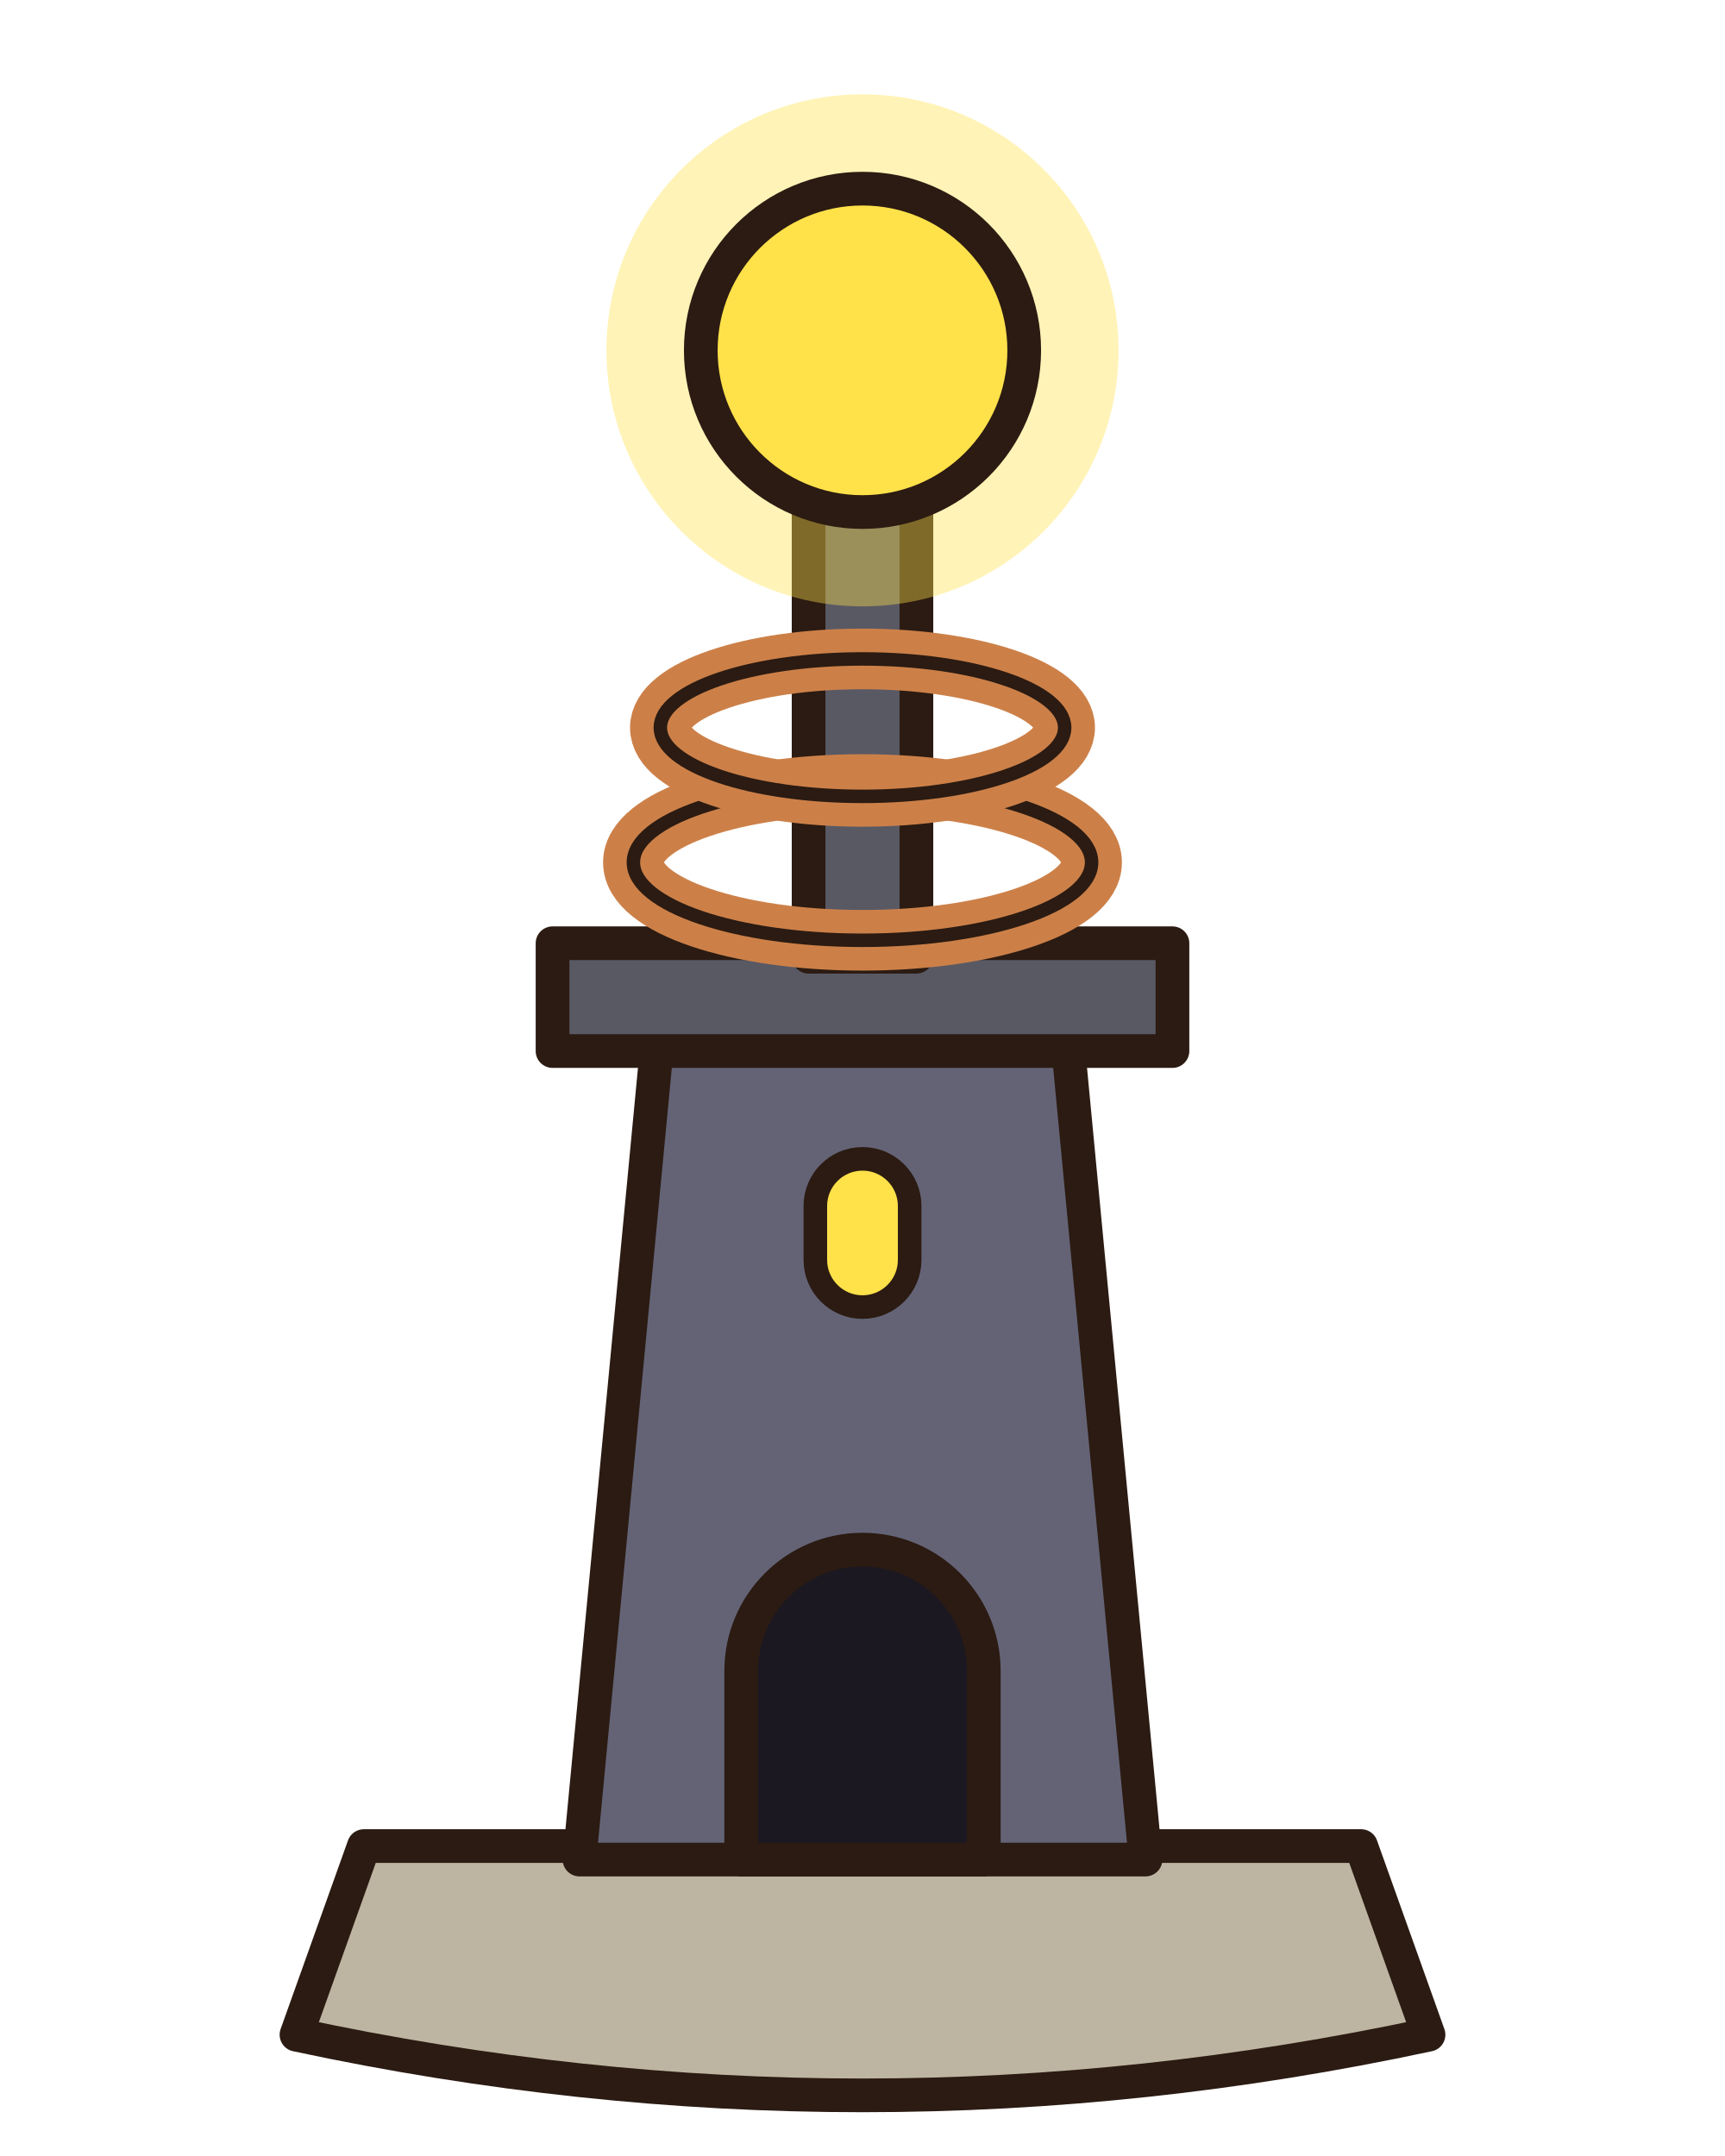
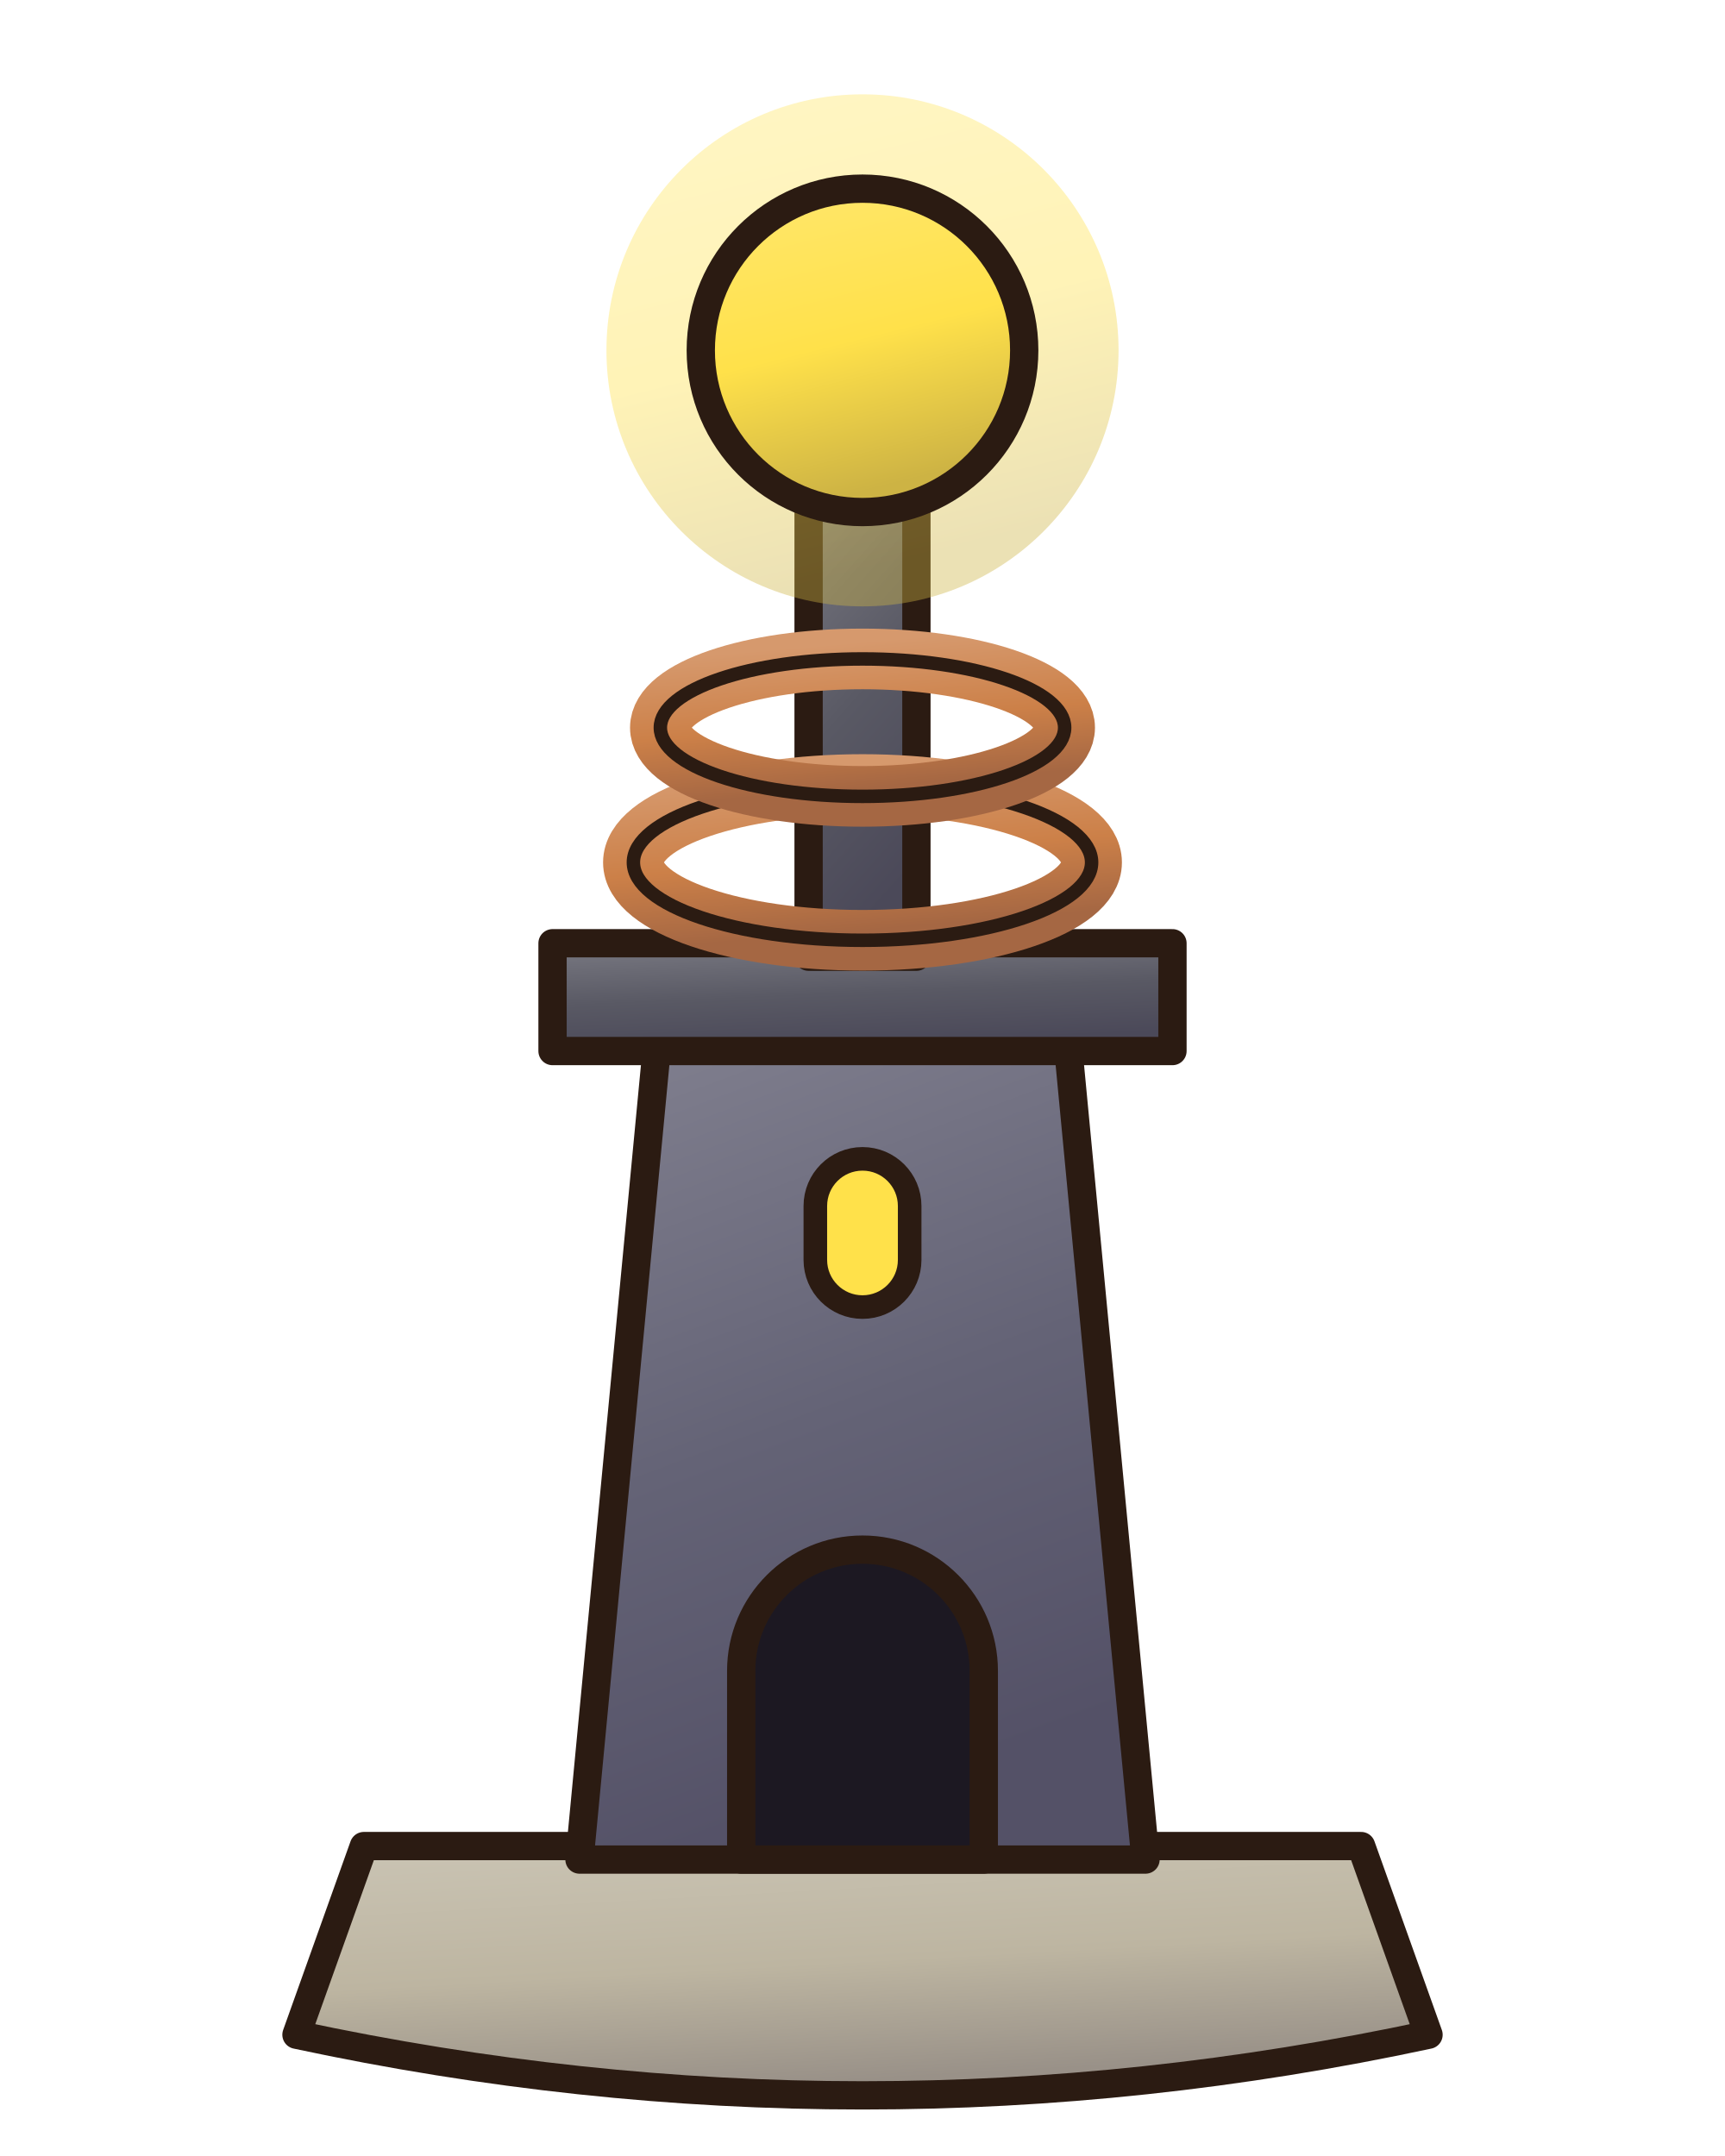
<svg xmlns="http://www.w3.org/2000/svg" viewBox="0 0 256 320" width="256" height="320">
  <defs>
    <linearGradient id="stone" x1="0" y1="0" x2="1" y2="0">
      <stop offset="0.00" stop-color="#d6cebd" />
      <stop offset="0.50" stop-color="#ada591" />
      <stop offset="1.00" stop-color="#80776a" />
    </linearGradient>
    <linearGradient id="stoneB" x1="0" y1="0" x2="1" y2="0">
      <stop offset="0.00" stop-color="#d4dcee" />
      <stop offset="0.50" stop-color="#a3aecb" />
      <stop offset="1.00" stop-color="#6e7a9c" />
    </linearGradient>
    <linearGradient id="stoneD" x1="0" y1="0" x2="1" y2="0">
      <stop offset="0.00" stop-color="#8a8a9a" />
      <stop offset="0.50" stop-color="#5d5c6d" />
      <stop offset="1.00" stop-color="#3c3b49" />
    </linearGradient>
    <linearGradient id="wood" x1="0" y1="0" x2="0" y2="1">
      <stop offset="0.00" stop-color="#c48f52" />
      <stop offset="1.00" stop-color="#7d512b" />
    </linearGradient>
    <linearGradient id="roofG" x1="0" y1="0" x2="1" y2="1">
      <stop offset="0.00" stop-color="#86d25f" />
      <stop offset="1.00" stop-color="#2d7a34" />
    </linearGradient>
    <linearGradient id="roofR" x1="0" y1="0" x2="1" y2="1">
      <stop offset="0.00" stop-color="#ee6a58" />
      <stop offset="1.00" stop-color="#9c2a22" />
    </linearGradient>
    <linearGradient id="roofP" x1="0" y1="0" x2="1" y2="1">
      <stop offset="0.00" stop-color="#a67ae8" />
      <stop offset="1.00" stop-color="#4a2c98" />
    </linearGradient>
    <linearGradient id="steel" x1="0" y1="0" x2="1" y2="1">
      <stop offset="0.00" stop-color="#eef2f6" />
      <stop offset="0.50" stop-color="#b3bcc7" />
      <stop offset="1.00" stop-color="#7a8593" />
    </linearGradient>
    <linearGradient id="gold" x1="0" y1="0" x2="1" y2="1">
      <stop offset="0.00" stop-color="#ffe27a" />
      <stop offset="1.00" stop-color="#c8901a" />
    </linearGradient>
    <linearGradient id="blue" x1="0" y1="0" x2="1" y2="1">
      <stop offset="0.00" stop-color="#5b9be8" />
      <stop offset="1.00" stop-color="#1f4c9a" />
    </linearGradient>
    <linearGradient id="copper" x1="0" y1="0" x2="1" y2="1">
      <stop offset="0.00" stop-color="#f0b27a" />
      <stop offset="1.00" stop-color="#a35f2e" />
    </linearGradient>
    <linearGradient id="ice" x1="0" y1="0" x2="1" y2="1">
      <stop offset="0.00" stop-color="#f2fdff" />
      <stop offset="0.50" stop-color="#8fdcf5" />
      <stop offset="1.00" stop-color="#3d98cf" />
    </linearGradient>
    <linearGradient id="iron" x1="0" y1="0" x2="1" y2="1">
      <stop offset="0.00" stop-color="#7c7c88" />
      <stop offset="1.00" stop-color="#2f2f38" />
    </linearGradient>
    <linearGradient id="lava" x1="0" y1="0" x2="1" y2="1">
      <stop offset="0.00" stop-color="#ffd24a" />
      <stop offset="1.00" stop-color="#ff6a1a" />
    </linearGradient>
    <radialGradient id="goblin" cx="0.4" cy="0.35" r=".8">
      <stop offset="0.00" stop-color="#aee572" />
      <stop offset="1.00" stop-color="#4f9e32" />
    </radialGradient>
    <radialGradient id="orc" cx="0.4" cy="0.35" r=".8">
      <stop offset="0.00" stop-color="#6fae4a" />
      <stop offset="1.00" stop-color="#2f6a22" />
    </radialGradient>
    <radialGradient id="wolf" cx="0.4" cy="0.35" r=".8">
      <stop offset="0.00" stop-color="#b8bec9" />
      <stop offset="1.00" stop-color="#6c7380" />
    </radialGradient>
    <radialGradient id="ogre" cx="0.4" cy="0.35" r=".8">
      <stop offset="0.00" stop-color="#b27a4c" />
      <stop offset="1.00" stop-color="#6a4126" />
    </radialGradient>
    <radialGradient id="rock" cx="0.4" cy="0.35" r=".8">
      <stop offset="0.00" stop-color="#b9b9c2" />
      <stop offset="1.00" stop-color="#6a6a78" />
    </radialGradient>
    <radialGradient id="wisp" cx="0.4" cy="0.35" r=".8">
      <stop offset="0.00" stop-color="#ffffff" />
      <stop offset="0.50" stop-color="#9ae9ff" />
      <stop offset="1.00" stop-color="#2fa6e0" />
    </radialGradient>
    <radialGradient id="drake" cx="0.4" cy="0.35" r=".8">
      <stop offset="0.00" stop-color="#e8604e" />
      <stop offset="1.00" stop-color="#8c1c1c" />
    </radialGradient>
    <radialGradient id="bat" cx="0.4" cy="0.35" r=".8">
      <stop offset="0.00" stop-color="#8f5cc0" />
      <stop offset="1.00" stop-color="#4a2a68" />
    </radialGradient>
    <radialGradient id="ghost" cx="0.4" cy="0.35" r=".8">
      <stop offset="0.00" stop-color="#eaffff" />
      <stop offset="0.50" stop-color="#9bded6" />
      <stop offset="1.00" stop-color="#4fa8a0" />
    </radialGradient>
    <radialGradient id="orb" cx="0.4" cy="0.35" r=".8">
      <stop offset="0.00" stop-color="#ffffff" />
      <stop offset="0.50" stop-color="#d9a8ff" />
      <stop offset="1.00" stop-color="#8a4fe0" />
    </radialGradient>
    <radialGradient id="glowY" cx="0.4" cy="0.35" r=".8">
      <stop offset="0.00" stop-color="#fffbd0" />
      <stop offset="0.50" stop-color="#ffe14a" />
      <stop offset="1.00" stop-color="#ff9d1a" />
    </radialGradient>
    <radialGradient id="glowC" cx="0.4" cy="0.35" r=".8">
      <stop offset="0.00" stop-color="#ffffff" />
      <stop offset="0.50" stop-color="#a8f0ff" />
      <stop offset="1.00" stop-color="#2fb8e8" />
    </radialGradient>
+     <linearGradient id="s_stone" x1="0" y1="0" x2="0.25" y2="1">
+       <stop offset="0" stop-color="#cac4b4" />
+       <stop offset=".55" stop-color="#bdb5a1" />
+       <stop offset="1" stop-color="#999188" />
+     </linearGradient>
+     <linearGradient id="s_stoneB" x1="0" y1="0" x2="0.25" y2="1">
+       <stop offset="0" stop-color="#bbc4da" />
+       <stop offset=".55" stop-color="#aab5d1" />
+       <stop offset="1" stop-color="#8a91ae" />
+     </linearGradient>
+     <linearGradient id="s_stoneD" x1="0" y1="0" x2="0.25" y2="1">
+       <stop offset="0" stop-color="#838291" />
+       <stop offset=".55" stop-color="#646376" />
+       <stop offset="1" stop-color="#545167" />
+     </linearGradient>
+     <linearGradient id="s_wood" x1="0" y1="0" x2="0.25" y2="1">
+       <stop offset="0" stop-color="#b99065" />
+       <stop offset=".55" stop-color="#a8743f" />
+       <stop offset="1" stop-color="#895e3c" />
+     </linearGradient>
+     <linearGradient id="s_roofG" x1="0" y1="0" x2="0.25" y2="1">
+       <stop offset="0" stop-color="#75b36c" />
+       <stop offset=".55" stop-color="#52a047" />
+       <stop offset="1" stop-color="#468042" />
+     </linearGradient>
+     <linearGradient id="s_roofR" x1="0" y1="0" x2="0.25" y2="1">
+       <stop offset="0" stop-color="#d66e63" />
+       <stop offset=".55" stop-color="#cc4a3c" />
+       <stop offset="1" stop-color="#a53d39" />
+     </linearGradient>
+     <linearGradient id="s_roofP" x1="0" y1="0" x2="0.25" y2="1">
+       <stop offset="0" stop-color="#9779d5" />
+       <stop offset=".55" stop-color="#7d57cb" />
+       <stop offset="1" stop-color="#6747a9" />
+     </linearGradient>
+     <linearGradient id="s_steel" x1="0" y1="0" x2="0.25" y2="1">
+       <stop offset="0" stop-color="#c9d1d9" />
+       <stop offset=".55" stop-color="#bcc5d0" />
+       <stop offset="1" stop-color="#989dad" />
+     </linearGradient>
+     <linearGradient id="s_gold" x1="0" y1="0" x2="0.25" y2="1">
+       <stop offset="0" stop-color="#eec461" />
+       <stop offset=".55" stop-color="#eab53a" />
+       <stop offset="1" stop-color="#bc9138" />
+     </linearGradient>
+     <linearGradient id="s_blue" x1="0" y1="0" x2="0.25" y2="1">
+       <stop offset="0" stop-color="#6291d5" />
+       <stop offset=".55" stop-color="#3b76cb" />
+       <stop offset="1" stop-color="#3460a9" />
+     </linearGradient>
+     <linearGradient id="s_copper" x1="0" y1="0" x2="0.25" y2="1">
+       <stop offset="0" stop-color="#d6996d" />
+       <stop offset=".55" stop-color="#cc8048" />
+       <stop offset="1" stop-color="#a56743" />
+     </linearGradient>
+     <linearGradient id="s_ice" x1="0" y1="0" x2="0.25" y2="1">
+       <stop offset="0" stop-color="#a8e4f7" />
+       <stop offset=".55" stop-color="#92ddf5" />
+       <stop offset="1" stop-color="#78b0ca" />
+     </linearGradient>
+     <linearGradient id="s_iron" x1="0" y1="0" x2="0.25" y2="1">
+       <stop offset="0" stop-color="#7a7a83" />
+       <stop offset=".55" stop-color="#595964" />
+       <stop offset="1" stop-color="#4b4959" />
+     </linearGradient>
+     <linearGradient id="s_lava" x1="0" y1="0" x2="0.25" y2="1">
+       <stop offset="0" stop-color="#ffb359" />
+       <stop offset=".55" stop-color="#ffa030" />
+       <stop offset="1" stop-color="#cd8030" />
+     </linearGradient>
+     <linearGradient id="s_goblin" x1="0" y1="0" x2="0.25" y2="1">
+       <stop offset="0" stop-color="#99cf73" />
+       <stop offset=".55" stop-color="#80c350" />
+       <stop offset="1" stop-color="#6a9c49" />
+     </linearGradient>
+     <linearGradient id="s_orc" x1="0" y1="0" x2="0.25" y2="1">
+       <stop offset="0" stop-color="#6fa25a" />
+       <stop offset=".55" stop-color="#4b8b31" />
+       <stop offset="1" stop-color="#407031" />
+     </linearGradient>
+     <linearGradient id="s_wolf" x1="0" y1="0" x2="0.25" y2="1">
+       <stop offset="0" stop-color="#a5abb5" />
+       <stop offset=".55" stop-color="#8e96a3" />
+       <stop offset="1" stop-color="#74798a" />
+     </linearGradient>
+     <linearGradient id="s_ogre" x1="0" y1="0" x2="0.25" y2="1">
+       <stop offset="0" stop-color="#a57d60" />
+       <stop offset=".55" stop-color="#8f5c38" />
+       <stop offset="1" stop-color="#754b36" />
+     </linearGradient>
+     <linearGradient id="s_rock" x1="0" y1="0" x2="0.25" y2="1">
+       <stop offset="0" stop-color="#a3a3ad" />
+       <stop offset=".55" stop-color="#8c8c99" />
+       <stop offset="1" stop-color="#737182" />
+     </linearGradient>
+     <linearGradient id="s_wisp" x1="0" y1="0" x2="0.25" y2="1">
+       <stop offset="0" stop-color="#a9e6ff" />
+       <stop offset=".55" stop-color="#93e0ff" />
+       <stop offset="1" stop-color="#78b2d1" />
+     </linearGradient>
+     <linearGradient id="s_drake" x1="0" y1="0" x2="0.25" y2="1">
+       <stop offset="0" stop-color="#ce6156" />
+       <stop offset=".55" stop-color="#c23a2c" />
+       <stop offset="1" stop-color="#9d312d" />
+     </linearGradient>
+     <linearGradient id="s_bat" x1="0" y1="0" x2="0.25" y2="1">
+       <stop offset="0" stop-color="#8966a8" />
+       <stop offset=".55" stop-color="#6b4092" />
+       <stop offset="1" stop-color="#59357c" />
+     </linearGradient>
+     <linearGradient id="s_ghost" x1="0" y1="0" x2="0.25" y2="1">
+       <stop offset="0" stop-color="#bbece5" />
+       <stop offset=".55" stop-color="#aae7df" />
+       <stop offset="1" stop-color="#8ab8b9" />
+     </linearGradient>
+     <linearGradient id="s_orb" x1="0" y1="0" x2="0.25" y2="1">
+       <stop offset="0" stop-color="#d1aff5" />
+       <stop offset=".55" stop-color="#c59bf2" />
+       <stop offset="1" stop-color="#9f7cc7" />
+     </linearGradient>
+     <linearGradient id="s_glowY" x1="0" y1="0" x2="0.25" y2="1">
+       <stop offset="0" stop-color="#ffe76e" />
+       <stop offset=".55" stop-color="#ffe14a" />
+       <stop offset="1" stop-color="#cdb344" />
+     </linearGradient>
+     <linearGradient id="s_glowC" x1="0" y1="0" x2="0.25" y2="1">
+       <stop offset="0" stop-color="#99edff" />
+       <stop offset=".55" stop-color="#80e8ff" />
+       <stop offset="1" stop-color="#6ab8d1" />
+     </linearGradient>
  </defs>
-   <g stroke="#2b1b12" stroke-width="5" stroke-linejoin="round" stroke-linecap="round">
-     <path d="M44 302 Q128 320 212 302 L202 274 L54 274 Z" fill="#bdb5a1" />
-     <path d="M86 276 L98 150 H158 L170 276 Z" fill="#646376" />
+   <g stroke="#2b1b12" stroke-width="4.2" stroke-linejoin="round" stroke-linecap="round">
+     <path d="M44 302 Q128 320 212 302 L202 274 L54 274 Z" fill="url(#s_stone)" />
+     <path d="M86 276 L98 150 H158 L170 276 Z" fill="url(#s_stoneD)" />
    <path d="M110 276 V248 a18 18 0 0 1 36 0 V276 Z" fill="#1c1822" />
    <rect x="121" y="172" width="14" height="22" rx="7" fill="#ffe14a" stroke-width="3.5" />
-     <path d="M82 156 H174 V140 H82 Z" fill="#595964" />
-     <rect x="120" y="70" width="16" height="72" fill="#595964" />
-     <ellipse cx="128" cy="128" rx="34" ry="11.56" fill="none" stroke="#cc8048" stroke-width="9" />
+     <path d="M82 156 H174 V140 H82 Z" fill="url(#s_iron)" />
+     <rect x="120" y="70" width="16" height="72" fill="url(#s_iron)" />
+     <ellipse cx="128" cy="128" rx="34" ry="11.56" fill="none" stroke="url(#s_copper)" stroke-width="9" />
    <ellipse cx="128" cy="128" rx="34" ry="11.56" fill="none" stroke="#2b1b12" stroke-width="2" />
-     <ellipse cx="128" cy="108" rx="30" ry="10.2" fill="none" stroke="#cc8048" stroke-width="9" />
+     <ellipse cx="128" cy="108" rx="30" ry="10.2" fill="none" stroke="url(#s_copper)" stroke-width="9" />
    <ellipse cx="128" cy="108" rx="30" ry="10.2" fill="none" stroke="#2b1b12" stroke-width="2" />
-     <circle cx="128" cy="52" r="38" fill="#ffe14a" opacity=".4" stroke="none" />
-     <circle cx="128" cy="52" r="24" fill="#ffe14a" />
+     <circle cx="128" cy="52" r="38" fill="url(#s_glowY)" opacity=".4" stroke="none" />
+     <circle cx="128" cy="52" r="24" fill="url(#s_glowY)" />
  </g>
</svg>
